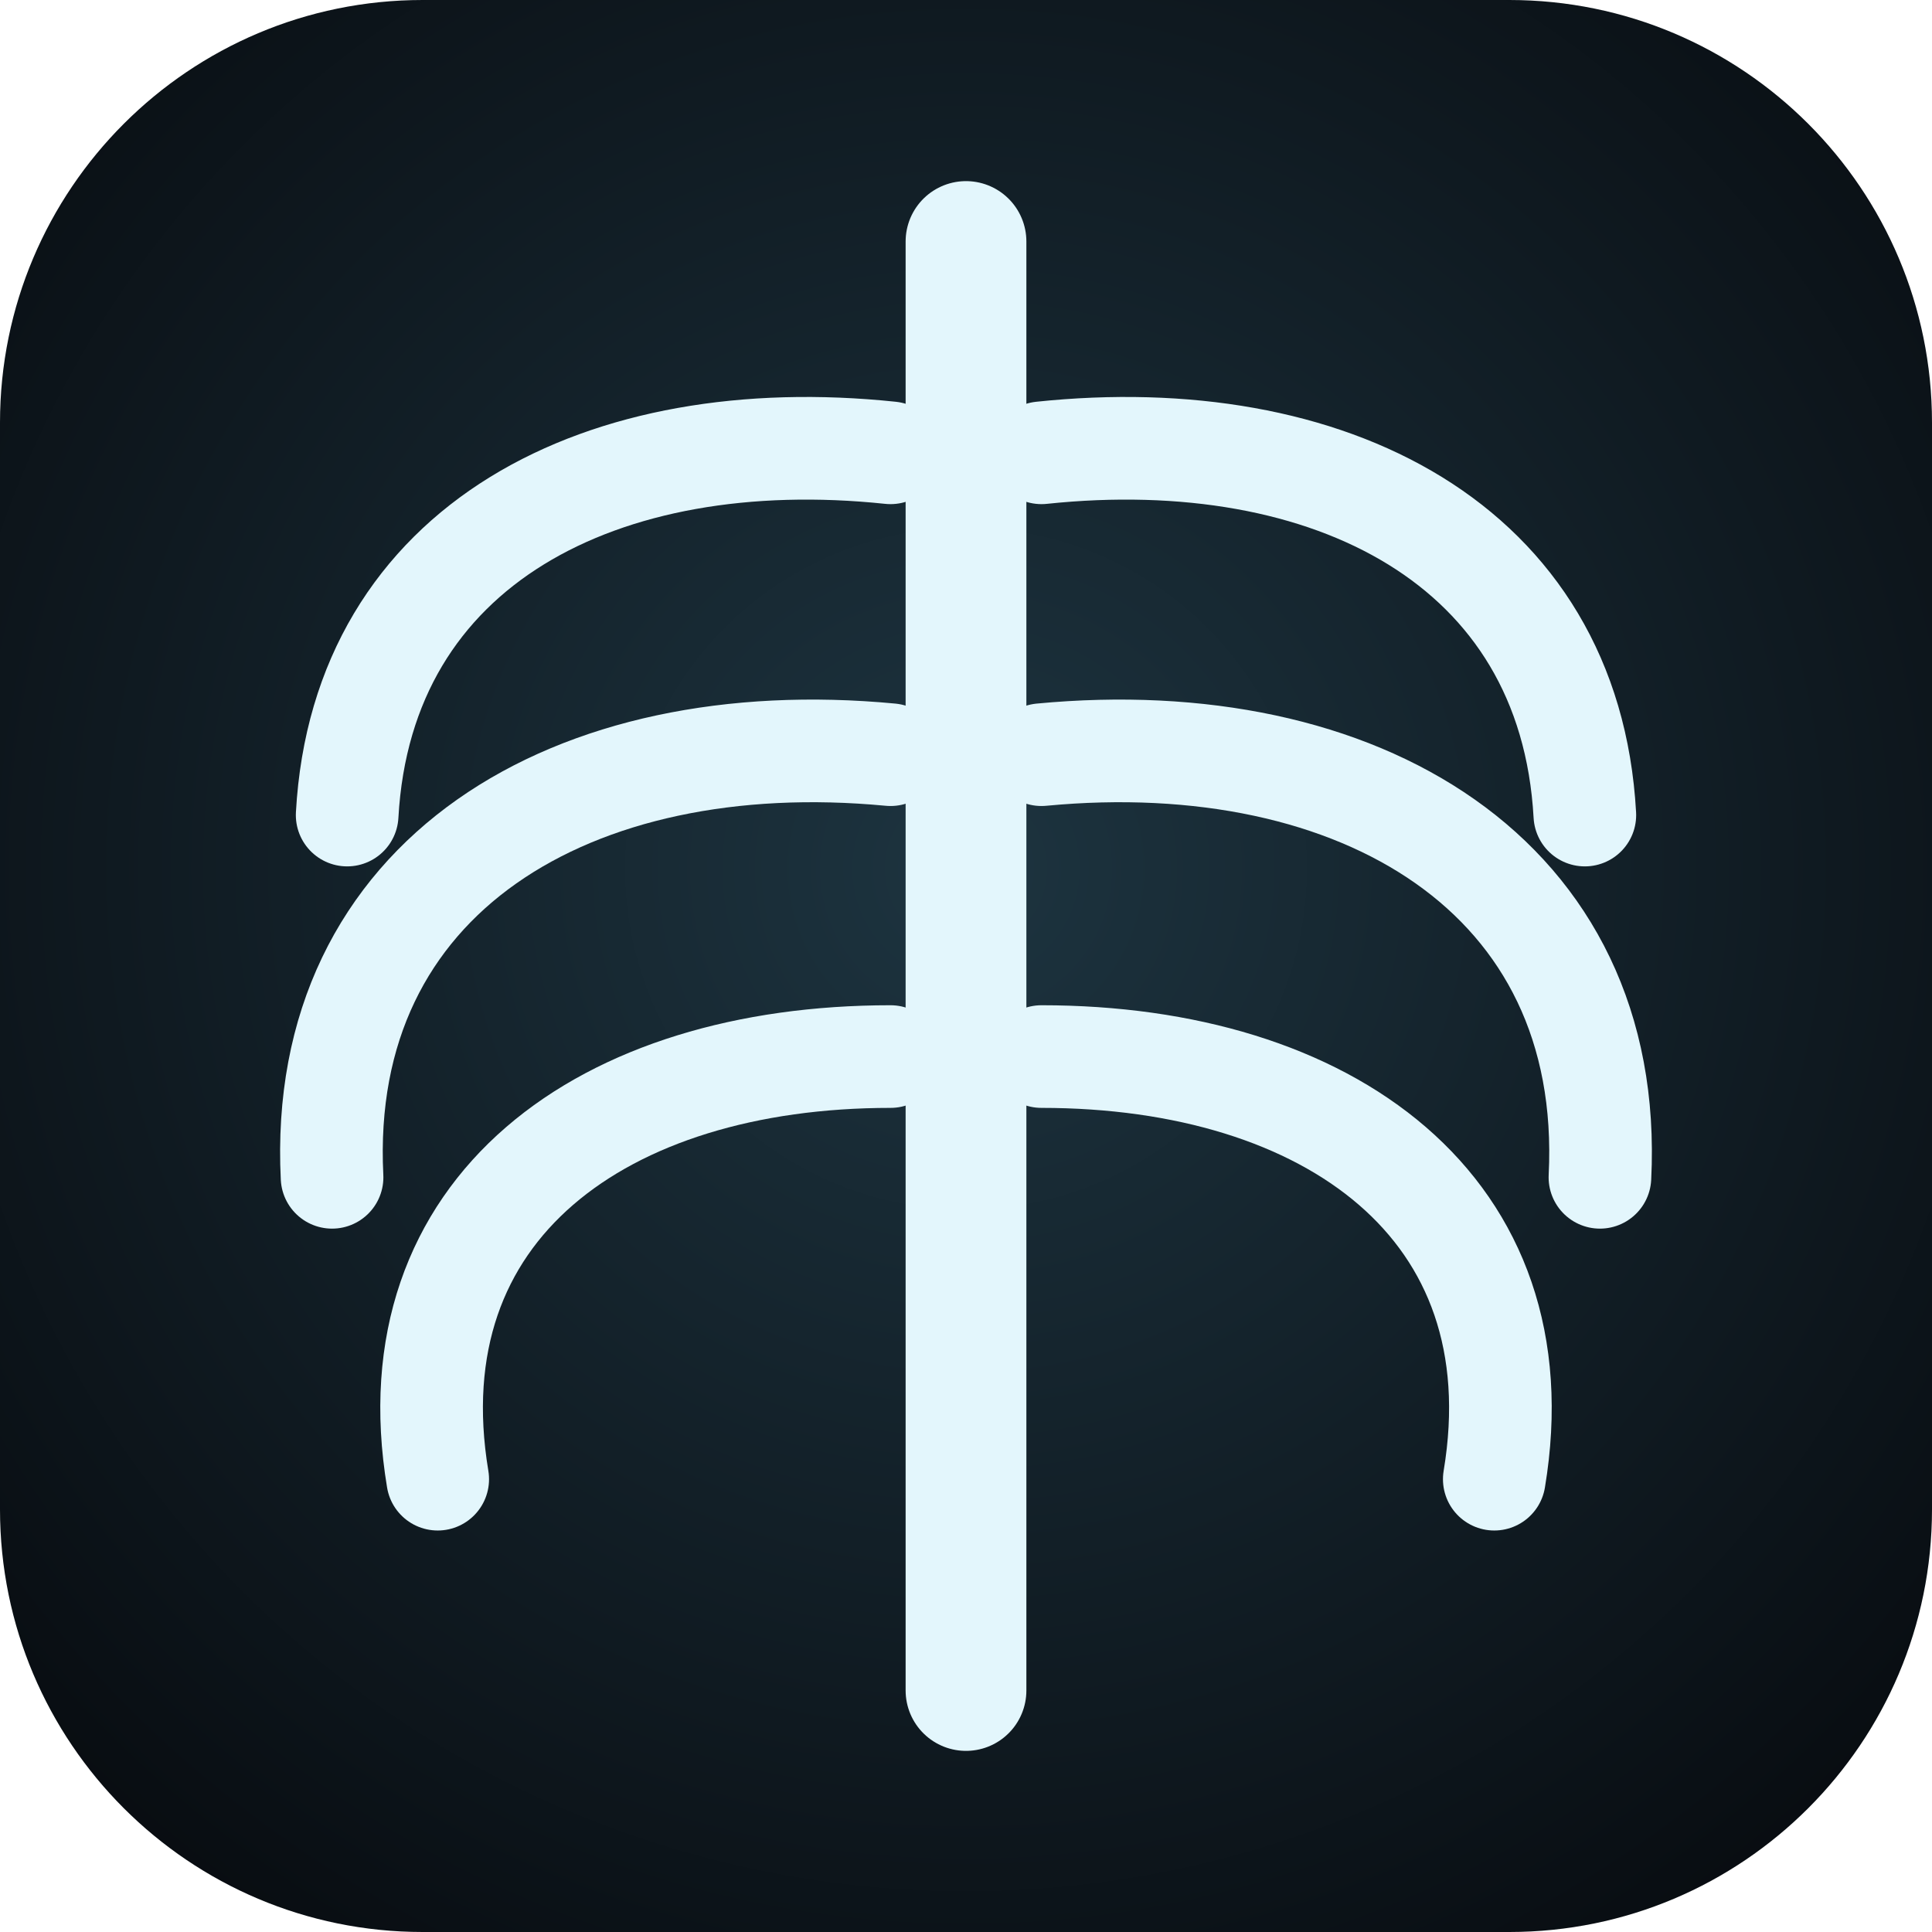
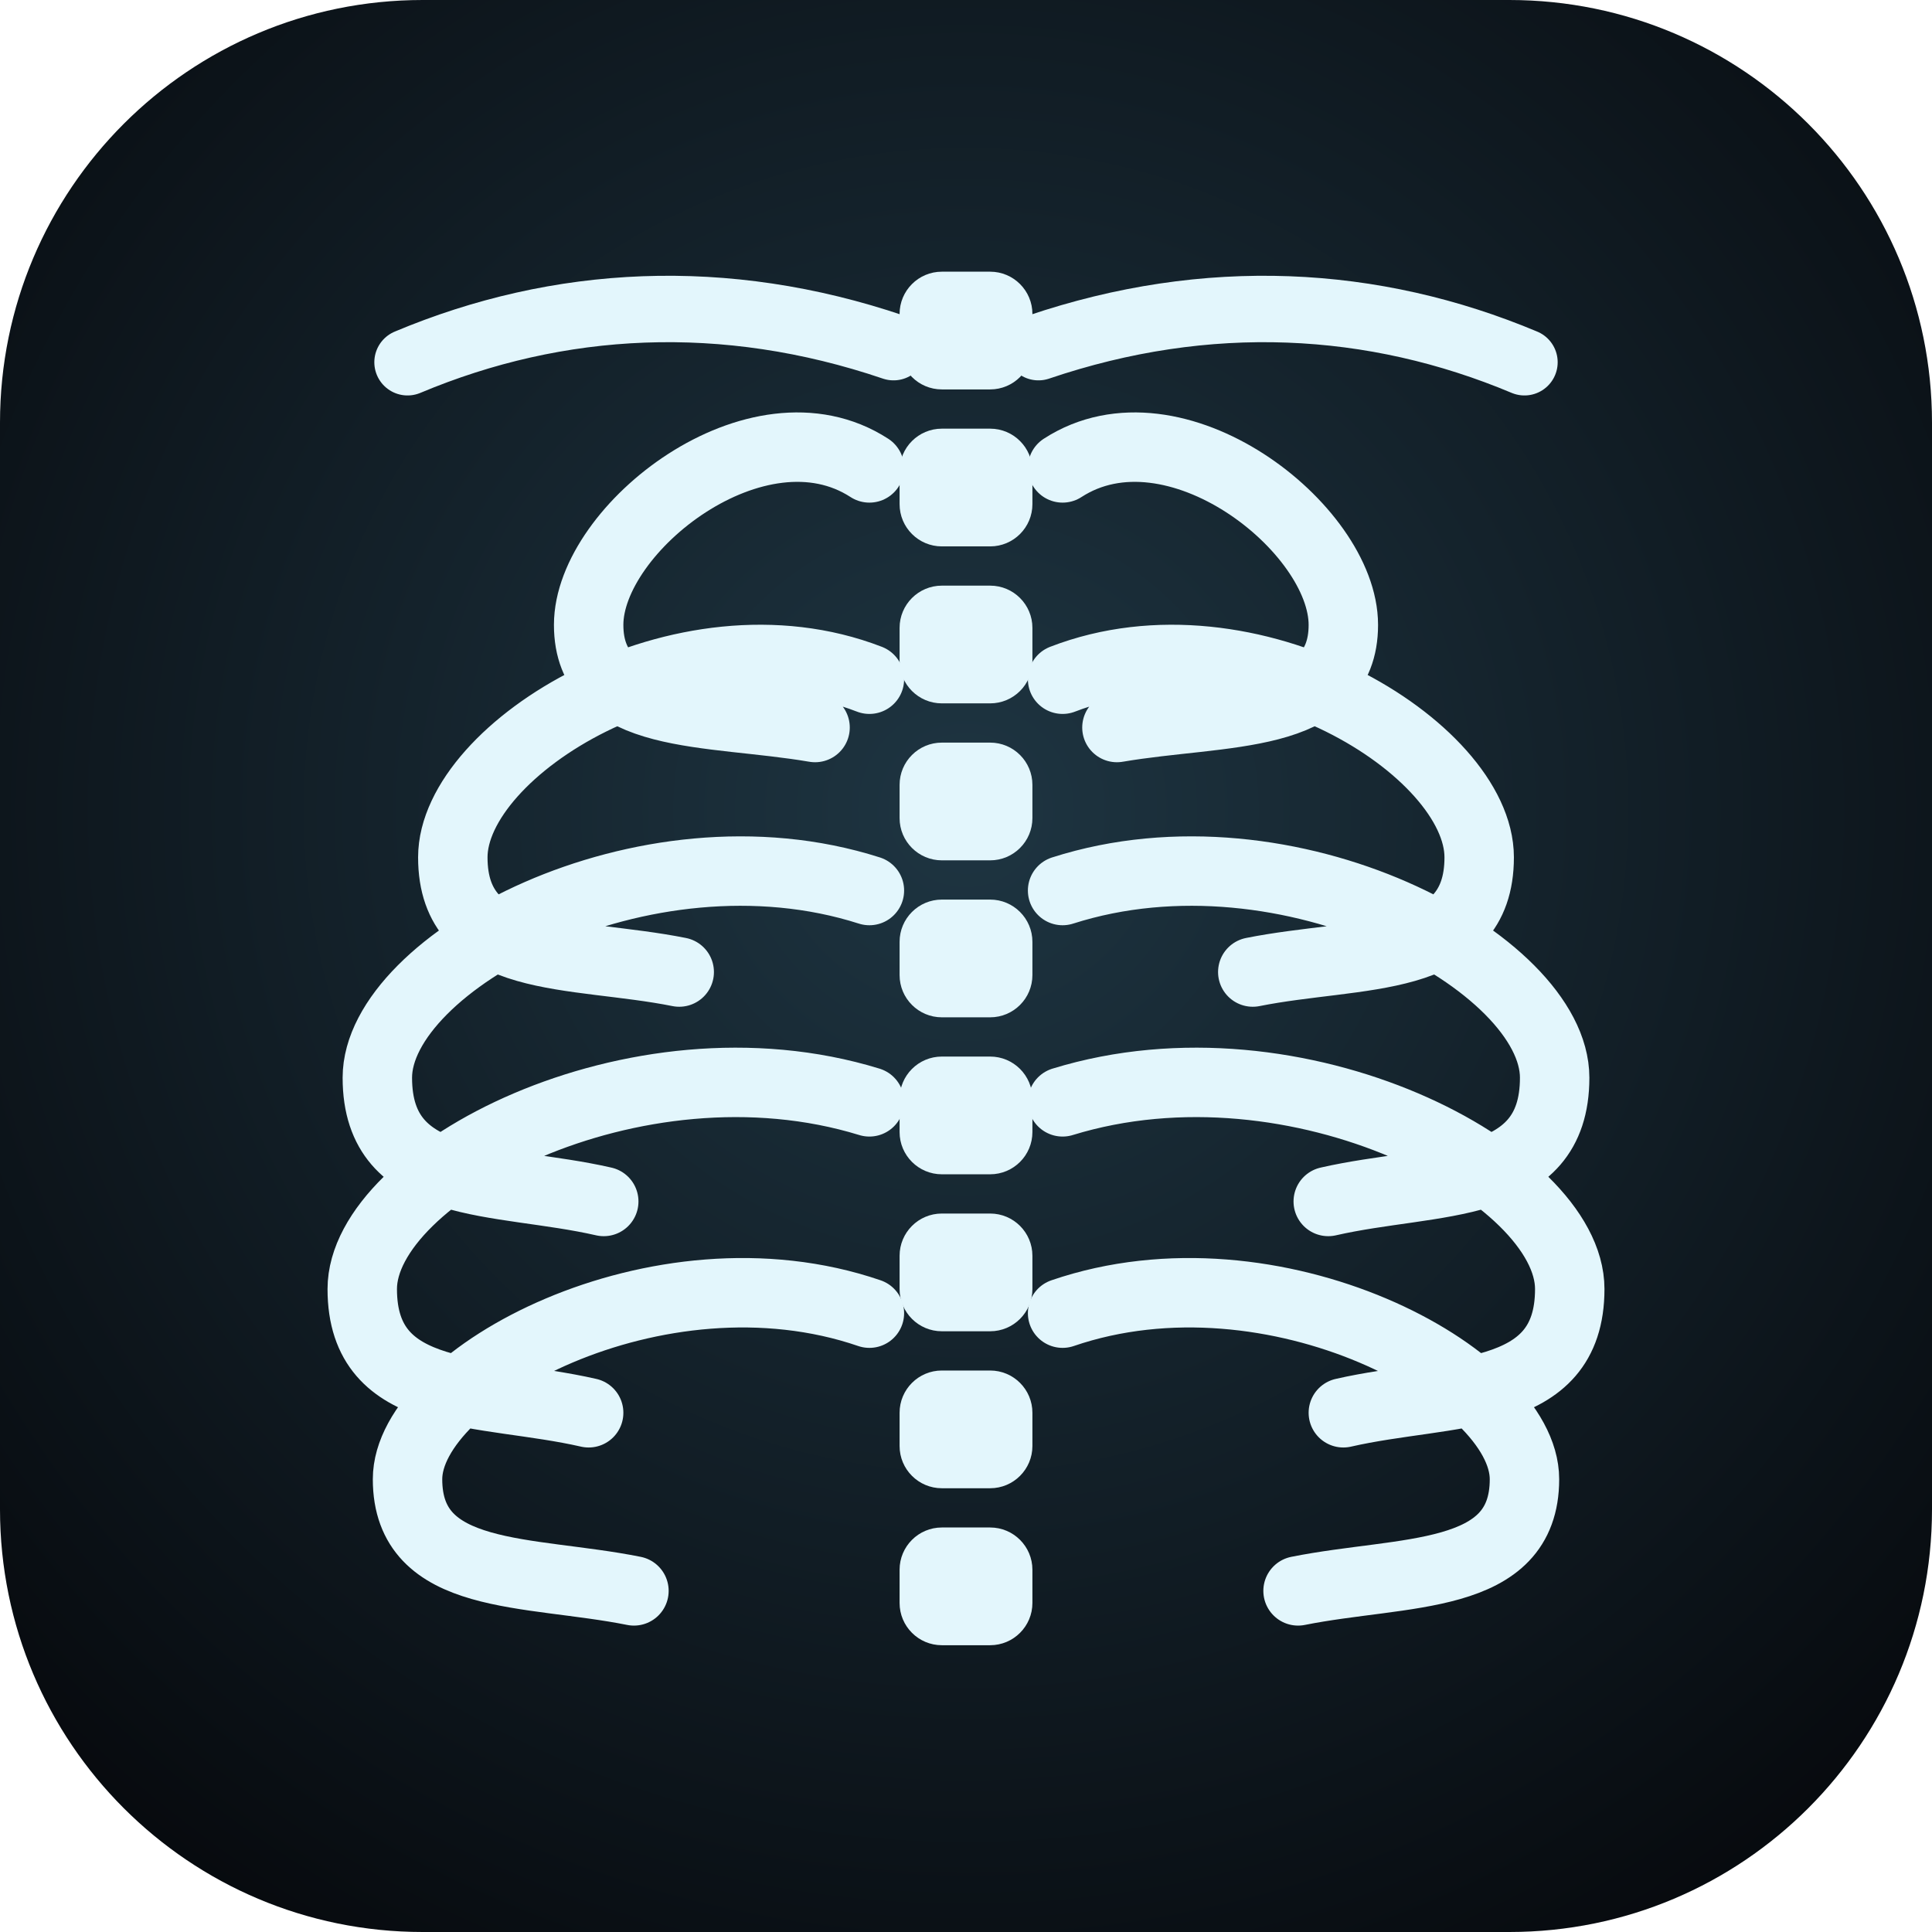
<svg xmlns="http://www.w3.org/2000/svg" viewBox="0 0 64 64">
  <defs>
-     <radialGradient id="g" cx="50%" cy="45%" r="70%">
-       <stop offset="0" stop-color="#1d3440" />
+     <radialGradient id="g" cx="50%" cy="42%" r="68%">
+       <stop offset="0" stop-color="#1e3542" />
      <stop offset="1" stop-color="#070a0e" />
    </radialGradient>
  </defs>
  <rect width="64" height="64" rx="14" fill="url(#g)" />
-   <g fill="none" stroke="#e3f6fc" stroke-linecap="round">
-     <path d="M32 8v48" stroke-width="4" />
-     <g stroke-width="3.4">
-       <path d="M29.5 15C20 14 12 18 11.5 27" />
-       <path d="M34.5 15C44 14 52 18 52.5 27" />
-       <path d="M29.5 25C19 24 10.5 29 11 39" />
-       <path d="M34.5 25C45 24 53.5 29 53 39" />
-       <path d="M29.5 35C20 35 13 40 14.5 49" />
-       <path d="M34.5 35C44 35 51 40 49.5 49" />
-     </g>
+   <g fill="none" stroke="#e3f6fc" stroke-linecap="round" stroke-width="2.3">
+     <path d="M29.6 11.5C24 9.6 18.5 9.9 13.5 12M34.4 11.5C40 9.6 45.5 9.9 50.5 12" stroke-width="2.2" />
+     <path d="M28.8 15.5C25.1 13.1 19.5 17.5 19.5 20.7S23.5 23.5 27.0 24.1M35.2 15.5C38.9 13.1 44.5 17.5 44.5 20.7S40.5 23.5 37.0 24.1M28.8 22.5C22.6 20.1 15.0 24.8 15.0 28.4S19.0 31.5 22.5 32.2M35.2 22.5C41.4 20.1 49.0 24.8 49.0 28.4S45.0 31.5 41.5 32.2M28.8 29.5C21.3 27.1 12.5 31.9 12.5 35.7S16.5 39.0 20.0 39.8M35.2 29.5C42.7 27.1 51.5 31.9 51.5 35.7S47.5 39.0 44.0 39.8M28.8 36.5C21.0 34.1 12.0 38.9 12.0 42.7S16.0 46.0 19.5 46.8M35.2 36.5C43.0 34.1 52.0 38.9 52.0 42.7S48.0 46.0 44.5 46.8M28.8 43.5C21.8 41.1 13.5 45.6 13.5 49.0S17.5 52.0 21.0 52.7M35.2 43.5C42.2 41.1 50.5 45.6 50.5 49.0S46.5 52.0 43.0 52.7" />
+   </g>
+   <g fill="#e3f6fc">
+     <rect x="29.8" y="9.0" width="4.4" height="3.9" rx="1.4" />
+     <rect x="29.8" y="14.2" width="4.4" height="3.9" rx="1.4" />
+     <rect x="29.8" y="19.4" width="4.4" height="3.9" rx="1.4" />
+     <rect x="29.8" y="24.6" width="4.4" height="3.9" rx="1.4" />
+     <rect x="29.8" y="29.8" width="4.4" height="3.9" rx="1.4" />
+     <rect x="29.8" y="35.0" width="4.4" height="3.9" rx="1.4" />
+     <rect x="29.8" y="40.2" width="4.4" height="3.9" rx="1.4" />
+     <rect x="29.8" y="45.4" width="4.4" height="3.9" rx="1.4" />
+     <rect x="29.8" y="50.6" width="4.4" height="3.9" rx="1.4" />
  </g>
</svg>
